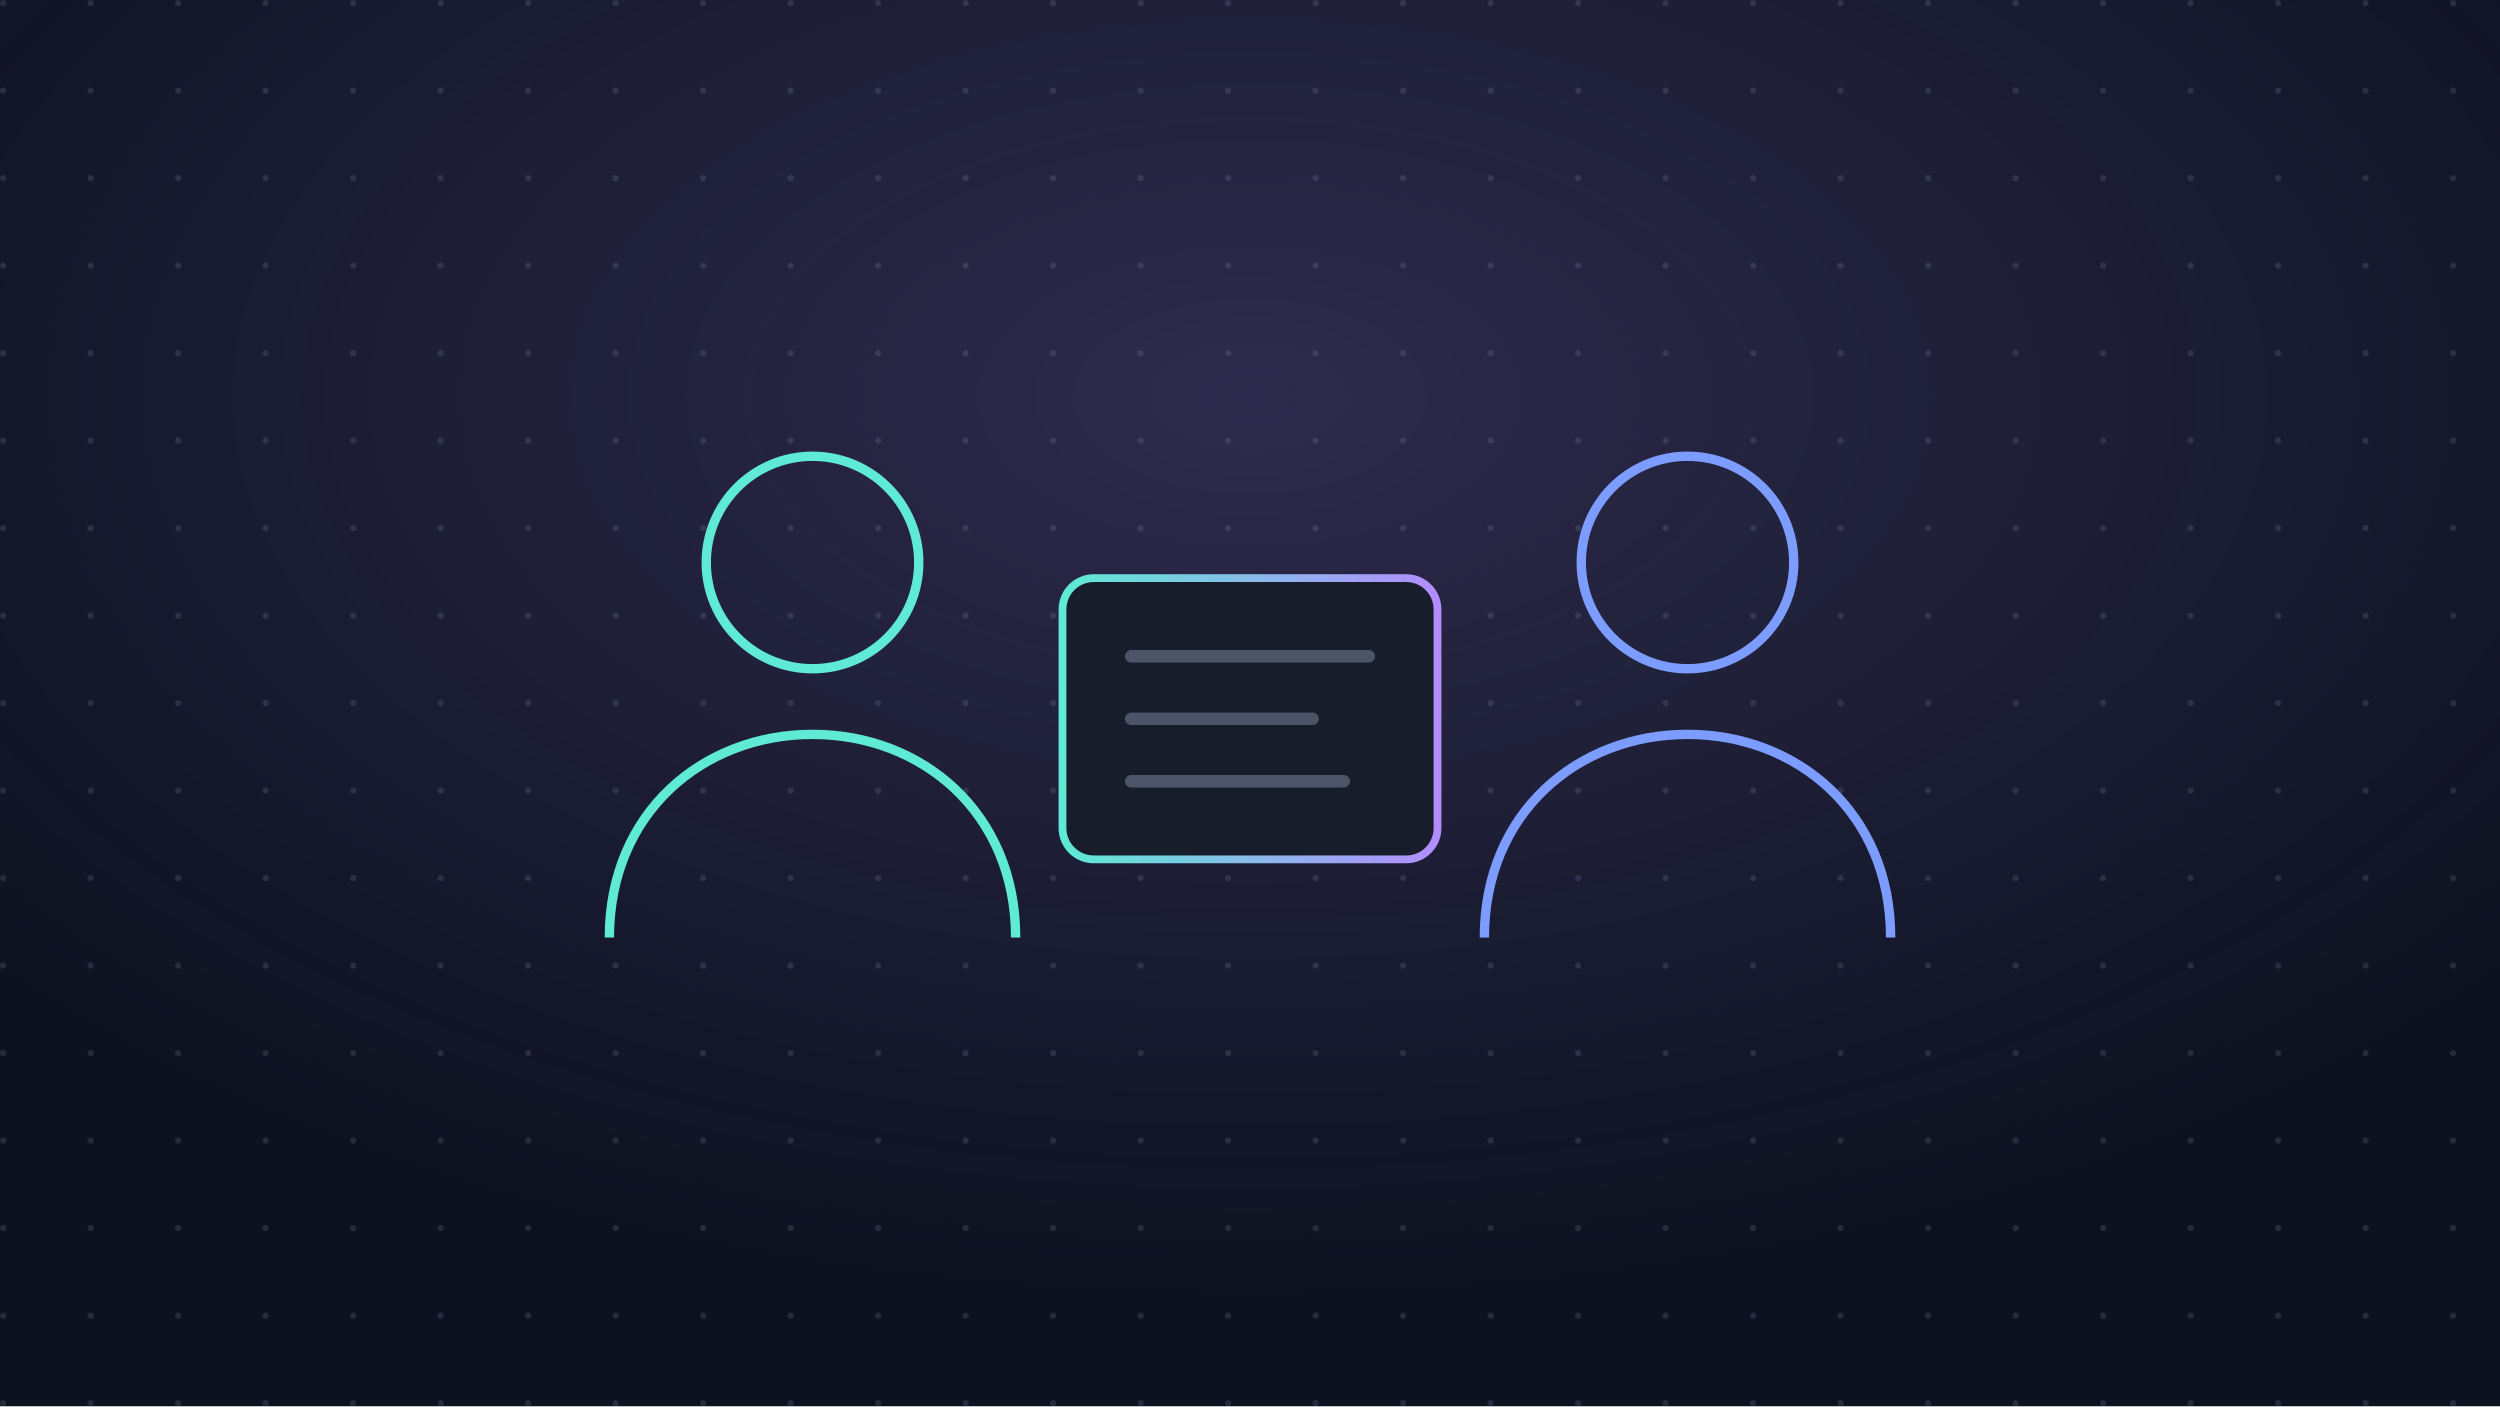
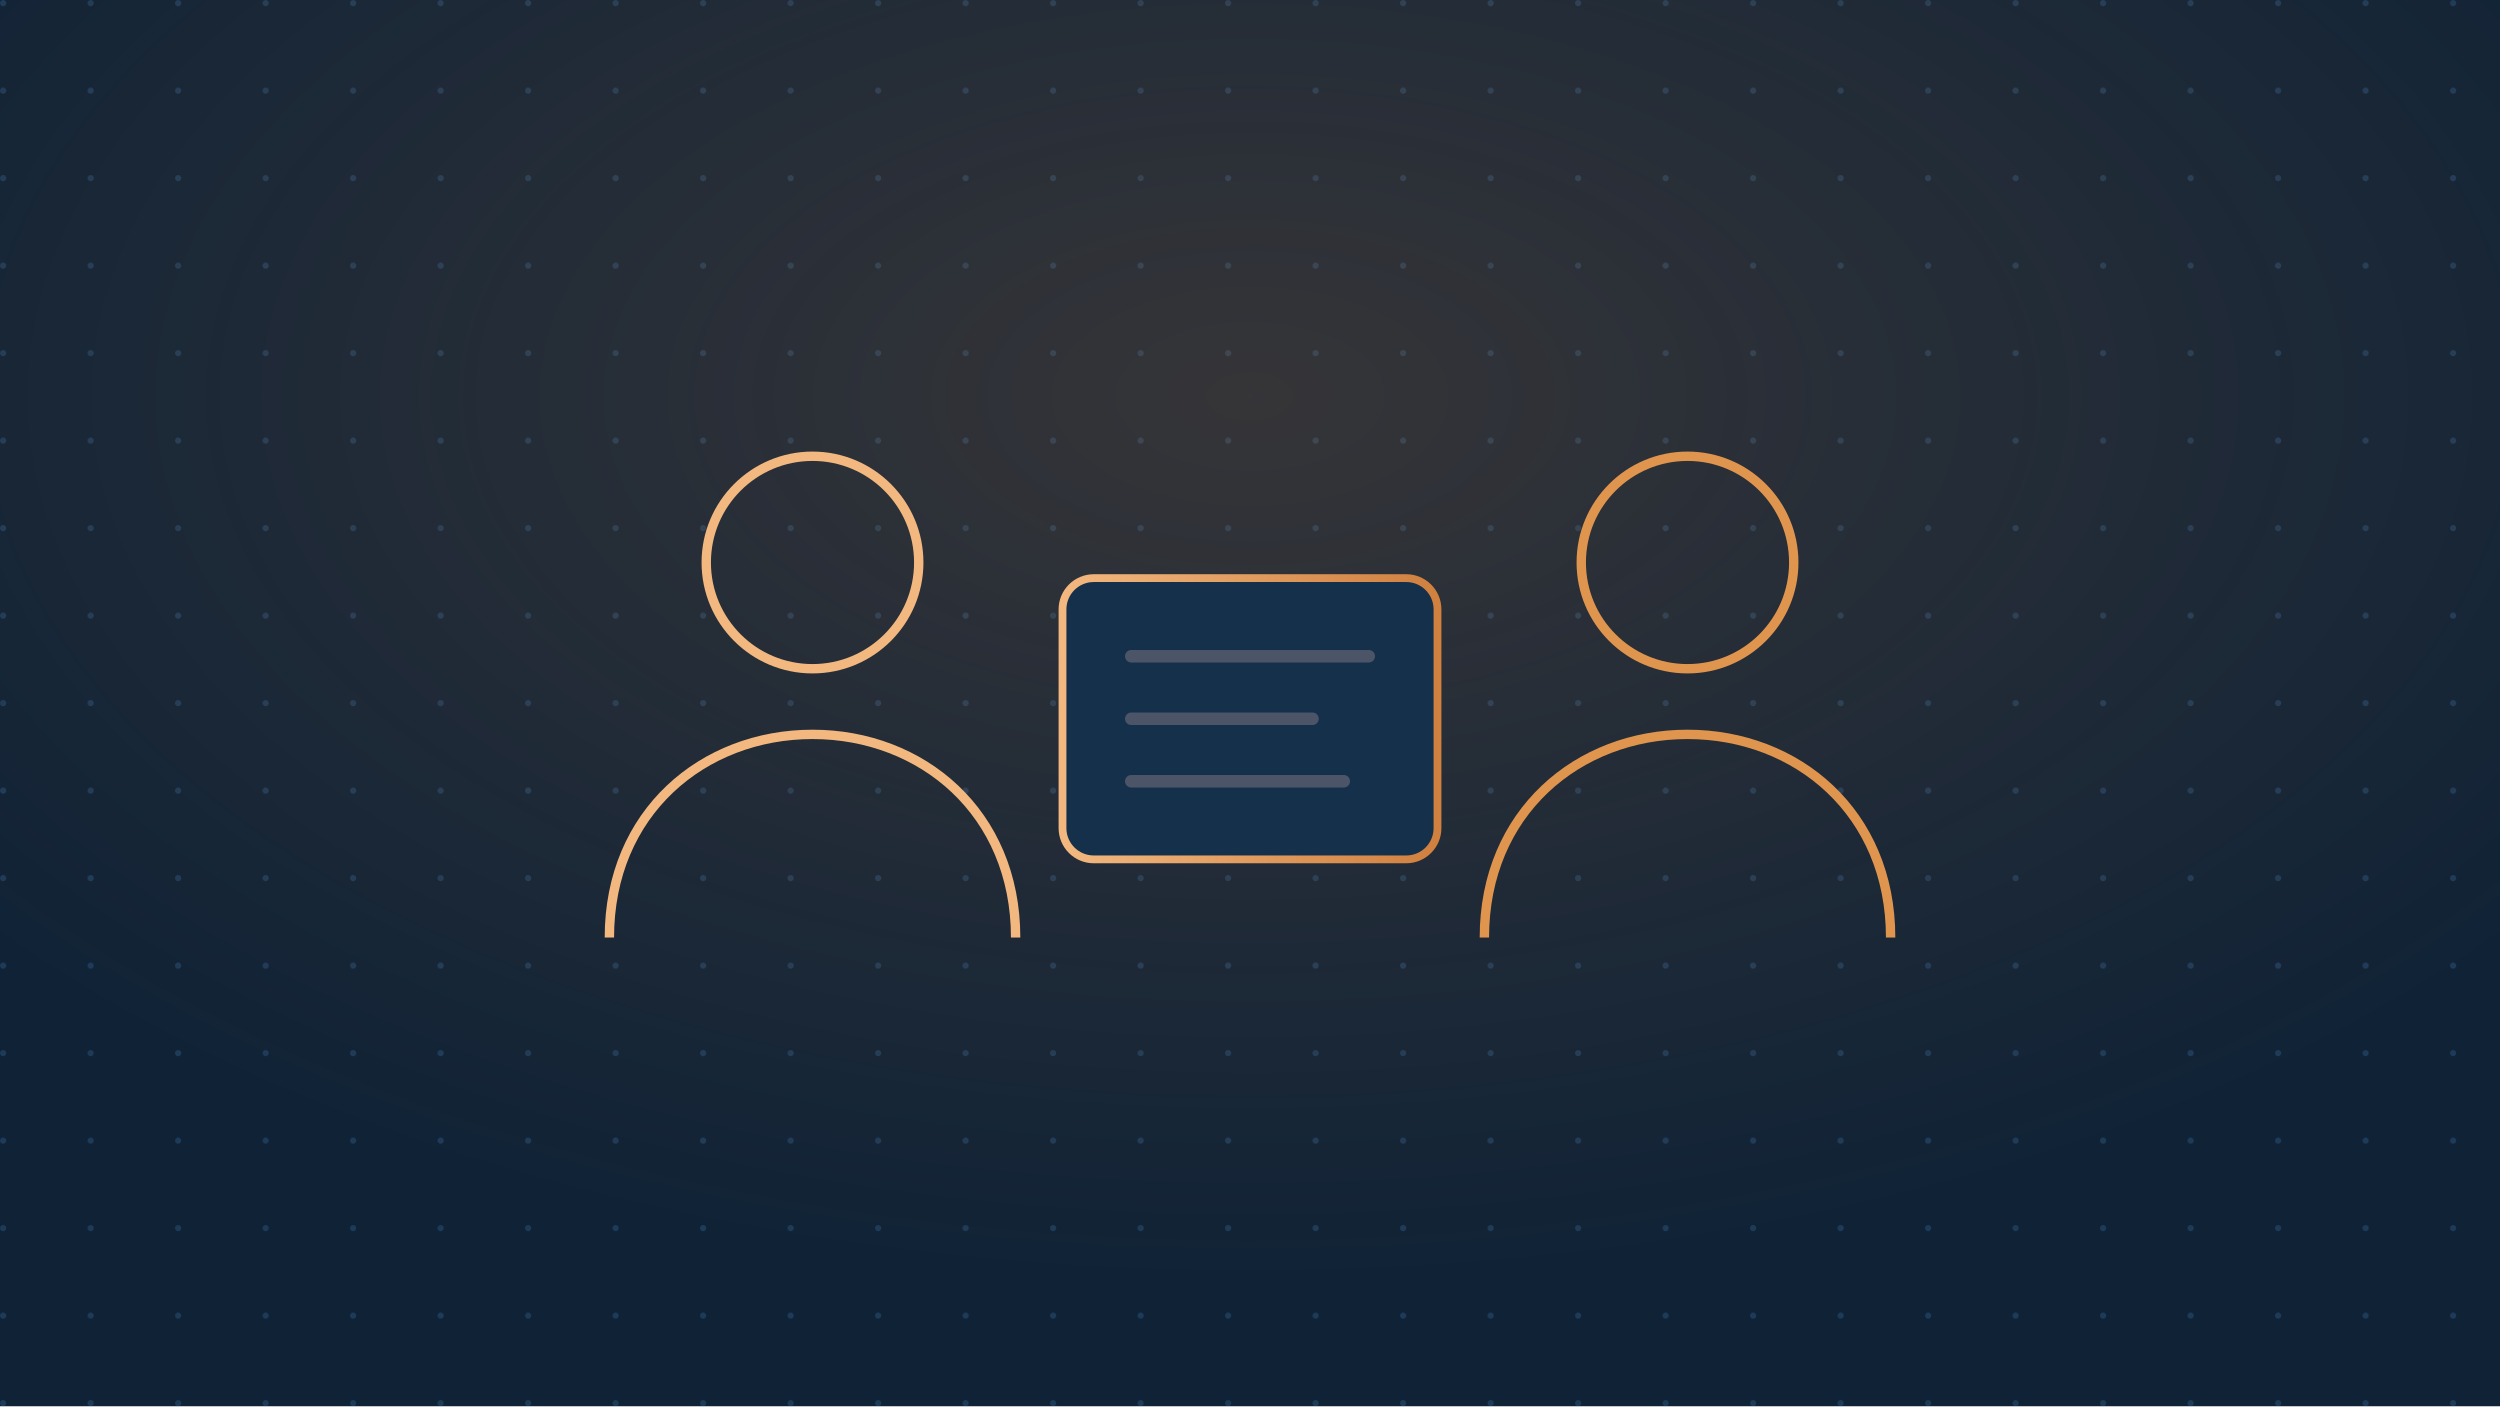
<svg xmlns="http://www.w3.org/2000/svg" viewBox="0 0 800 450">
  <defs>
    <linearGradient id="g" x1="0" y1="0" x2="1" y2="0">
-       <stop offset="0%" stop-color="#5eead4" />
-       <stop offset="100%" stop-color="#b28dff" />
+       <stop offset="0%" stop-color="#f2b880" />
+       <stop offset="100%" stop-color="#d0803f" />
    </linearGradient>
    <radialGradient id="glow" cx="50%" cy="28%" r="65%">
-       <stop offset="0%" stop-color="#b28dff" stop-opacity="0.2" />
-       <stop offset="100%" stop-color="#b28dff" stop-opacity="0" />
+       <stop offset="0%" stop-color="#d0803f" stop-opacity="0.2" />
+       <stop offset="100%" stop-color="#d0803f" stop-opacity="0" />
    </radialGradient>
    <pattern id="dots" width="28" height="28" patternUnits="userSpaceOnUse">
-       <circle cx="1" cy="1" r="1" fill="#242b3d" />
+       <circle cx="1" cy="1" r="1" fill="#1d3a57" />
    </pattern>
  </defs>
-   <rect width="800" height="450" fill="#0d1220" />
+   <rect width="800" height="450" fill="#0f2236" />
  <rect width="800" height="450" fill="url(#dots)" />
  <rect width="800" height="450" fill="url(#glow)" />
-   <g stroke="#5eead4" stroke-width="3" fill="none">
+   <g stroke="#f2b880" stroke-width="3" fill="none">
    <circle cx="260" cy="180" r="34" />
    <path d="M195 300c0-40 30-65 65-65s65 25 65 65" />
  </g>
-   <g stroke="#7c9cff" stroke-width="3" fill="none">
+   <g stroke="#e0954f" stroke-width="3" fill="none">
    <circle cx="540" cy="180" r="34" />
    <path d="M475 300c0-40 30-65 65-65s65 25 65 65" />
  </g>
  <g transform="translate(400,230)">
-     <rect x="-60" y="-45" width="120" height="90" rx="10" fill="#171d2b" stroke="url(#g)" stroke-width="2.5" />
+     <rect x="-60" y="-45" width="120" height="90" rx="10" fill="#14304a" stroke="url(#g)" stroke-width="2.5" />
    <line x1="-38" y1="-20" x2="38" y2="-20" stroke="#4c5567" stroke-width="4" stroke-linecap="round" />
    <line x1="-38" y1="0" x2="20" y2="0" stroke="#4c5567" stroke-width="4" stroke-linecap="round" />
    <line x1="-38" y1="20" x2="30" y2="20" stroke="#4c5567" stroke-width="4" stroke-linecap="round" />
  </g>
</svg>
